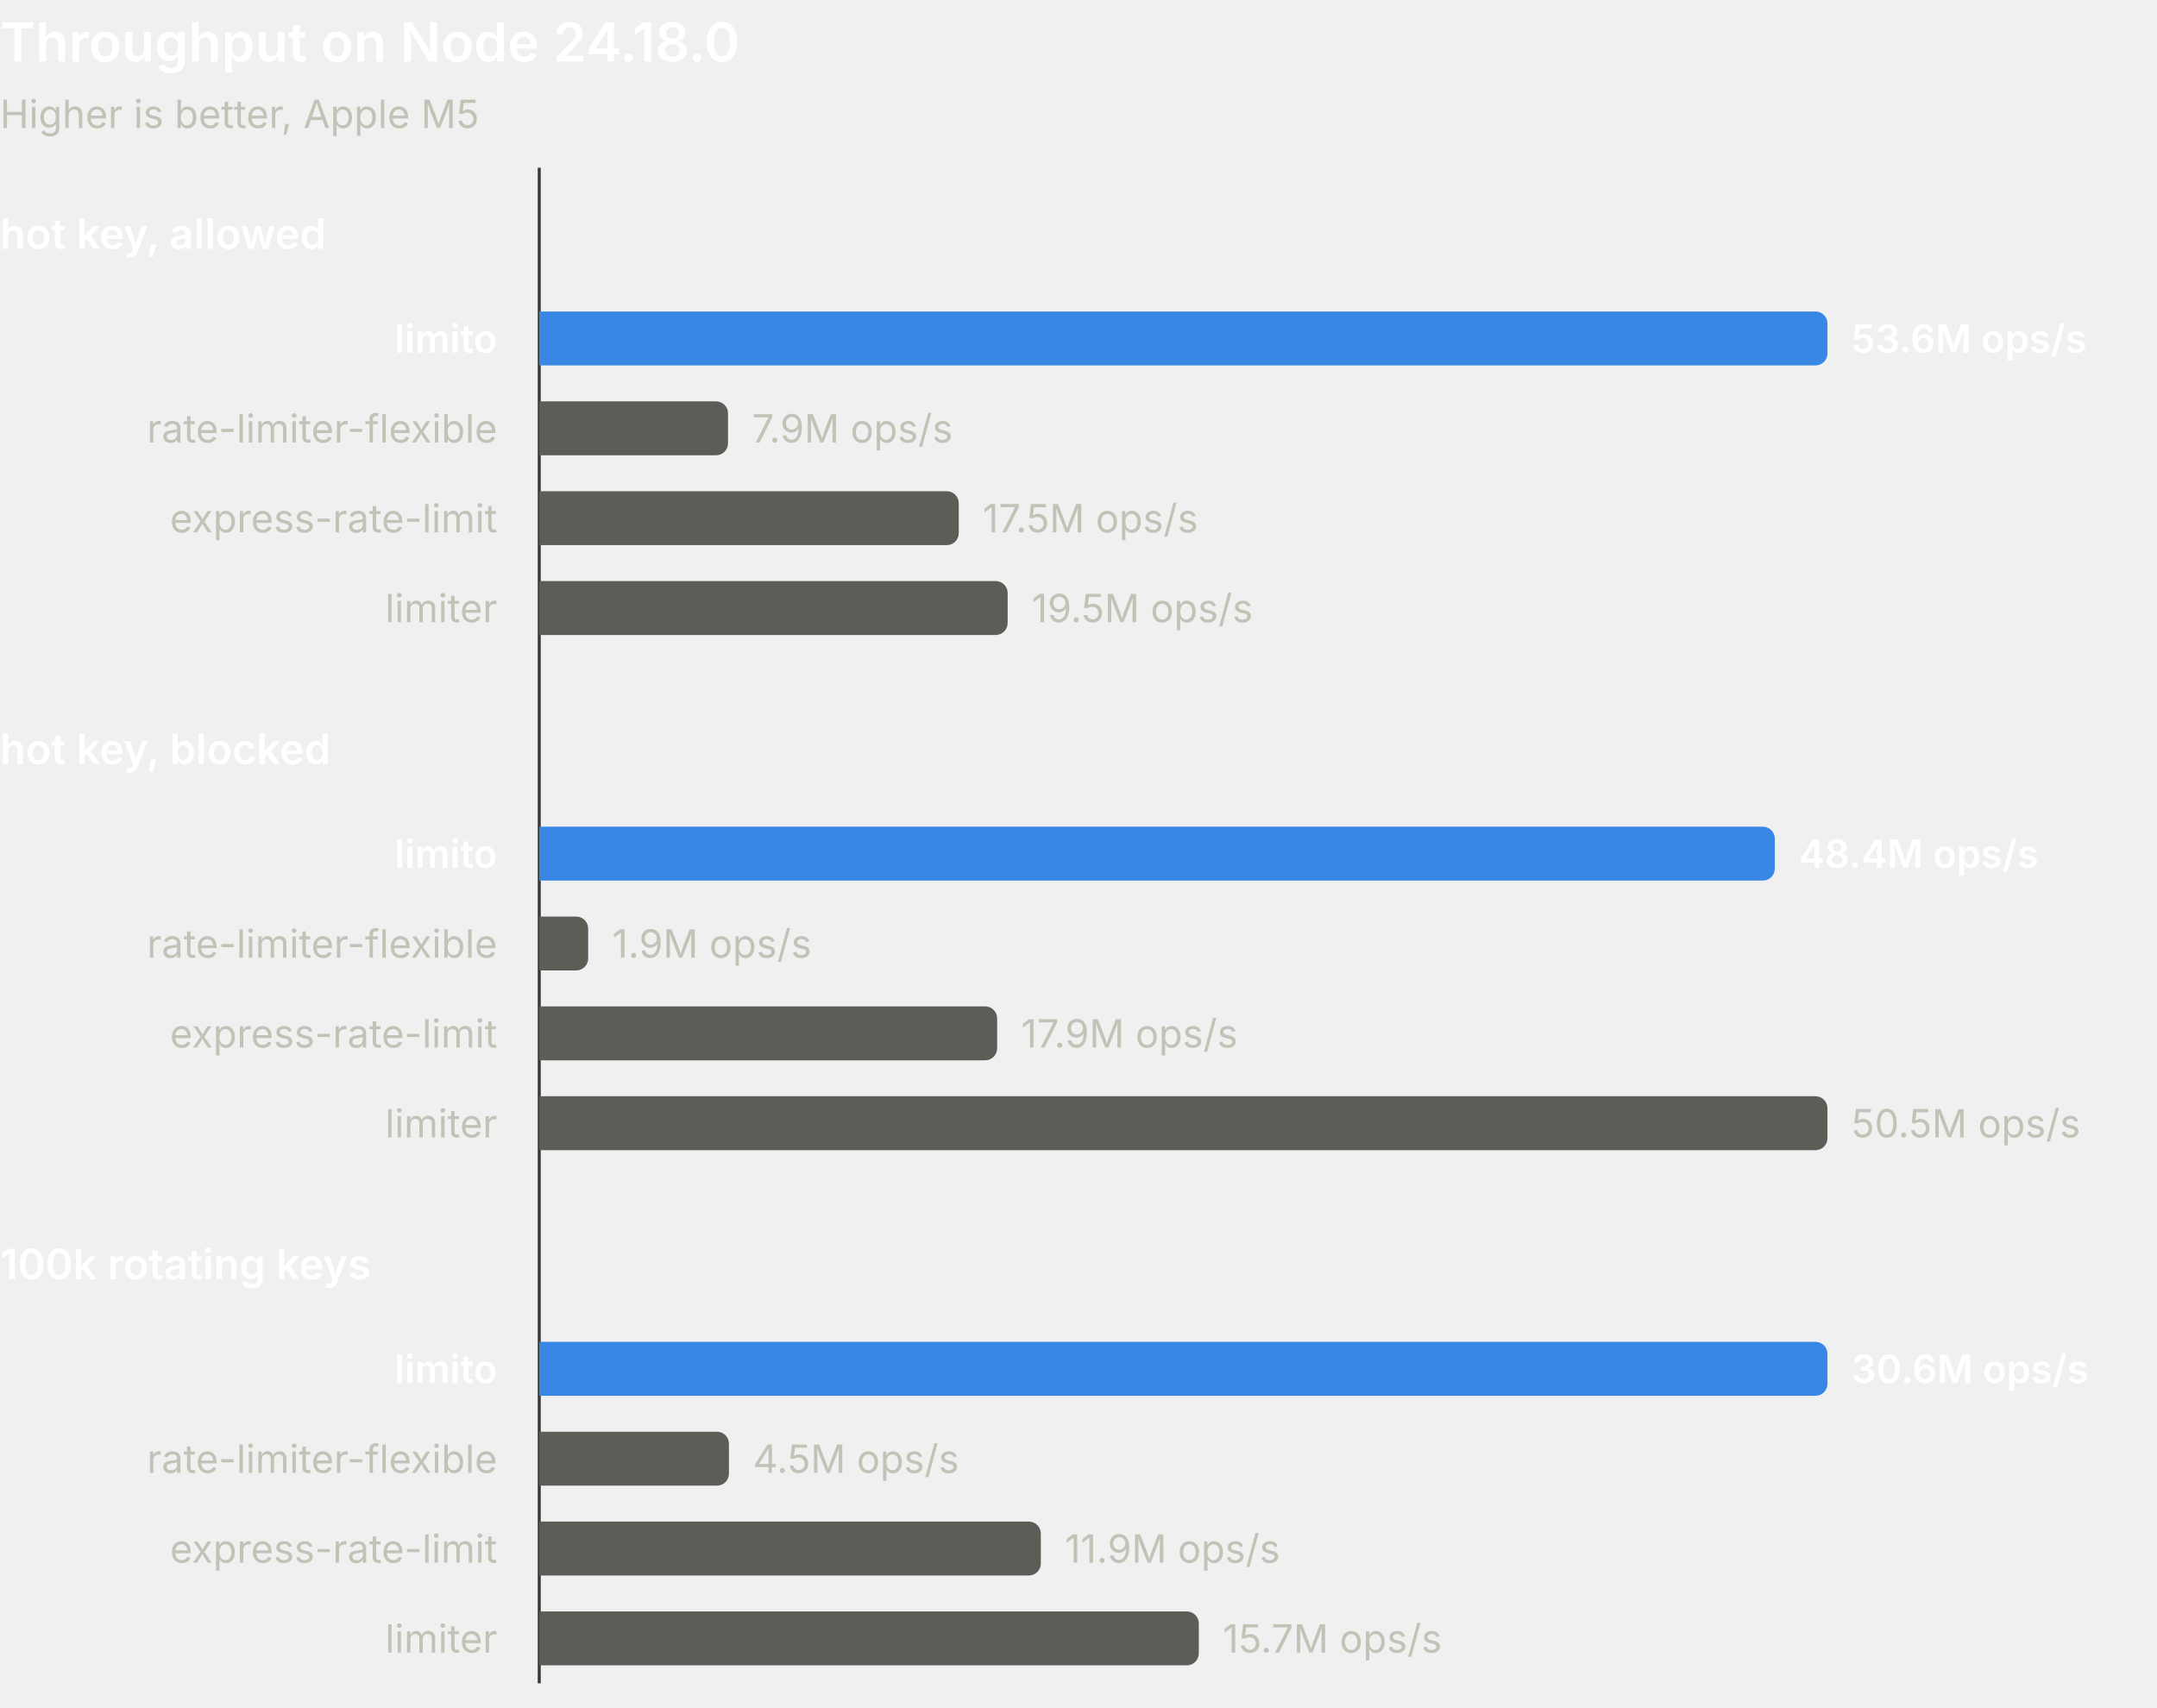
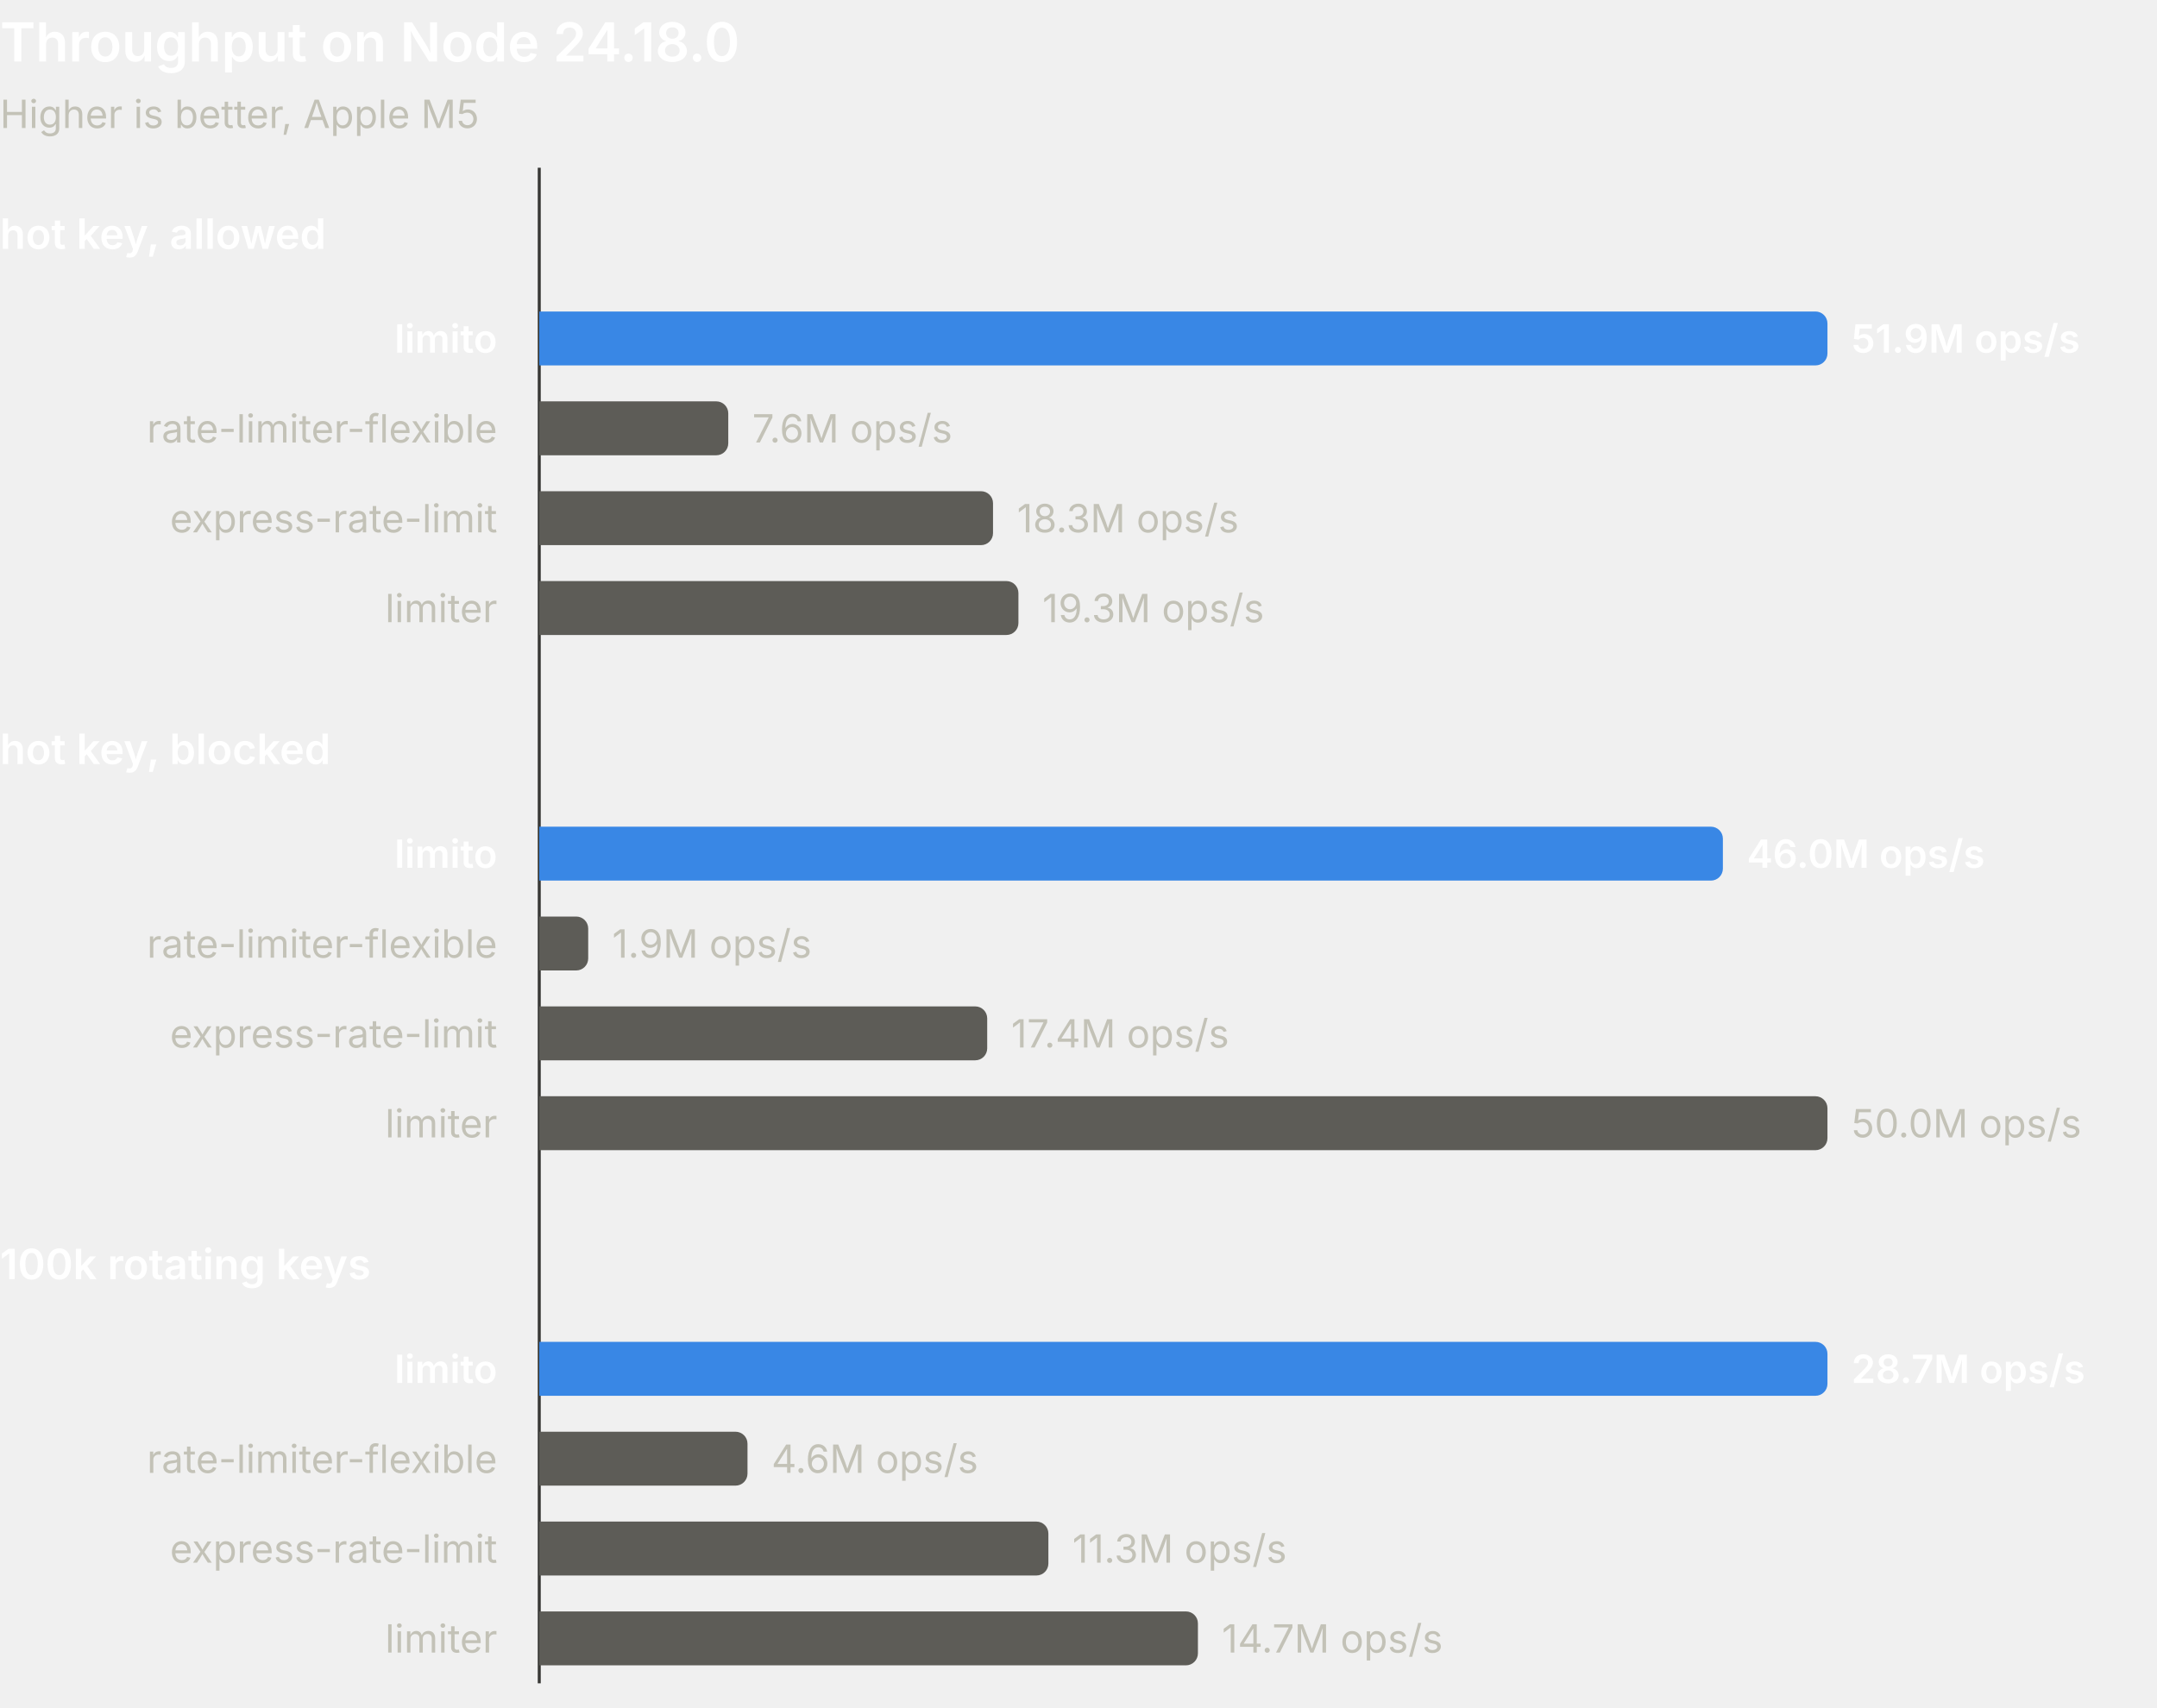
<svg xmlns="http://www.w3.org/2000/svg" width="720" height="570" viewBox="0 0 720 570" font-family="ui-sans-serif,system-ui,-apple-system,'Segoe UI',sans-serif">
  <style>
text{dominant-baseline:central;fill:#c3c2b7;font-size:13px}
.t{fill:#ffffff;font-size:18px;font-weight:600}
.n{font-size:13px}
.h{fill:#ffffff;font-size:14px;font-weight:600}
.v{font-variant-numeric:tabular-nums}
.me{fill:#ffffff;font-weight:600}
</style>
  <text x="0" y="14" class="t">Throughput on Node 24.18.0</text>
  <text x="0" y="38" class="n">Higher is better, Apple M5</text>
  <line x1="180" x2="180" y1="56" y2="562" stroke="#383835" />
  <text x="0" y="78" class="h">hot key, allowed</text>
  <text x="166" y="113" class="l me" text-anchor="end">limito</text>
  <path d="M180 104h426a4 4 0 0 1 4 4v10a4 4 0 0 1-4 4h-426z" fill="#3987e5" />
-   <text x="618" y="113" class="v me">53.6M ops/s</text>
+   <text x="618" y="113" class="v me">51.9M ops/s</text>
  <text x="166" y="143" class="l" text-anchor="end">rate-limiter-flexible</text>
-   <path d="M180 134h59.012a4 4 0 0 1 4 4v10a4 4 0 0 1-4 4h-59.012z" fill="#5d5c57" />
-   <text x="251.012" y="143" class="v">7.9M ops/s</text>
+   <path d="M180 134h59.096a4 4 0 0 1 4 4v10a4 4 0 0 1-4 4h-59.096z" fill="#5d5c57" />
+   <text x="251.096" y="143" class="v">7.6M ops/s</text>
  <text x="166" y="173" class="l" text-anchor="end">express-rate-limit</text>
-   <path d="M180 164h136.03a4 4 0 0 1 4 4v10a4 4 0 0 1-4 4h-136.03z" fill="#5d5c57" />
-   <text x="328.03" y="173" class="v">17.5M ops/s</text>
+   <path d="M180 164h147.468a4 4 0 0 1 4 4v10a4 4 0 0 1-4 4h-147.468z" fill="#5d5c57" />
+   <text x="339.468" y="173" class="v">18.3M ops/s</text>
  <text x="166" y="203" class="l" text-anchor="end">limiter</text>
-   <path d="M180 194h152.351a4 4 0 0 1 4 4v10a4 4 0 0 1-4 4h-152.351z" fill="#5d5c57" />
-   <text x="344.351" y="203" class="v">19.5M ops/s</text>
+   <path d="M180 194h155.949a4 4 0 0 1 4 4v10a4 4 0 0 1-4 4h-155.949z" fill="#5d5c57" />
+   <text x="347.949" y="203" class="v">19.3M ops/s</text>
  <text x="0" y="250" class="h">hot key, blocked</text>
  <text x="166" y="285" class="l me" text-anchor="end">limito</text>
-   <path d="M180 276h408.432a4 4 0 0 1 4 4v10a4 4 0 0 1-4 4h-408.432z" fill="#3987e5" />
-   <text x="600.432" y="285" class="v me">48.4M ops/s</text>
+   <path d="M180 276h391.094a4 4 0 0 1 4 4v10a4 4 0 0 1-4 4h-391.094z" fill="#3987e5" />
+   <text x="583.094" y="285" class="v me">46.0M ops/s</text>
  <text x="166" y="315" class="l" text-anchor="end">rate-limiter-flexible</text>
-   <path d="M180 306h12.326a4 4 0 0 1 4 4v10a4 4 0 0 1-4 4h-12.326z" fill="#5d5c57" />
-   <text x="204.326" y="315" class="v">1.9M ops/s</text>
+   <path d="M180 306h12.341a4 4 0 0 1 4 4v10a4 4 0 0 1-4 4h-12.341z" fill="#5d5c57" />
+   <text x="204.341" y="315" class="v">1.9M ops/s</text>
  <text x="166" y="345" class="l" text-anchor="end">express-rate-limit</text>
-   <path d="M180 336h148.848a4 4 0 0 1 4 4v10a4 4 0 0 1-4 4h-148.848z" fill="#5d5c57" />
-   <text x="340.848" y="345" class="v">17.9M ops/s</text>
+   <path d="M180 336h145.527a4 4 0 0 1 4 4v10a4 4 0 0 1-4 4h-145.527z" fill="#5d5c57" />
+   <text x="337.527" y="345" class="v">17.4M ops/s</text>
  <text x="166" y="375" class="l" text-anchor="end">limiter</text>
  <path d="M180 366h426a4 4 0 0 1 4 4v10a4 4 0 0 1-4 4h-426z" fill="#5d5c57" />
-   <text x="618" y="375" class="v">50.5M ops/s</text>
+   <text x="618" y="375" class="v">50.0M ops/s</text>
  <text x="0" y="422" class="h">100k rotating keys</text>
  <text x="166" y="457" class="l me" text-anchor="end">limito</text>
  <path d="M180 448h426a4 4 0 0 1 4 4v10a4 4 0 0 1-4 4h-426z" fill="#3987e5" />
-   <text x="618" y="457" class="v me">30.6M ops/s</text>
+   <text x="618" y="457" class="v me">28.7M ops/s</text>
  <text x="166" y="487" class="l" text-anchor="end">rate-limiter-flexible</text>
-   <path d="M180 478h59.32a4 4 0 0 1 4 4v10a4 4 0 0 1-4 4h-59.32z" fill="#5d5c57" />
-   <text x="251.32" y="487" class="v">4.5M ops/s</text>
+   <path d="M180 478h65.511a4 4 0 0 1 4 4v10a4 4 0 0 1-4 4h-65.511z" fill="#5d5c57" />
+   <text x="257.511" y="487" class="v">4.6M ops/s</text>
  <text x="166" y="517" class="l" text-anchor="end">express-rate-limit</text>
-   <path d="M180 508h163.426a4 4 0 0 1 4 4v10a4 4 0 0 1-4 4h-163.426z" fill="#5d5c57" />
-   <text x="355.426" y="517" class="v">11.9M ops/s</text>
+   <path d="M180 508h165.948a4 4 0 0 1 4 4v10a4 4 0 0 1-4 4h-165.948z" fill="#5d5c57" />
+   <text x="357.948" y="517" class="v">11.3M ops/s</text>
  <text x="166" y="547" class="l" text-anchor="end">limiter</text>
-   <path d="M180 538h216.157a4 4 0 0 1 4 4v10a4 4 0 0 1-4 4h-216.157z" fill="#5d5c57" />
-   <text x="408.157" y="547" class="v">15.7M ops/s</text>
+   <path d="M180 538h215.863a4 4 0 0 1 4 4v10a4 4 0 0 1-4 4h-215.863z" fill="#5d5c57" />
+   <text x="407.863" y="547" class="v">14.7M ops/s</text>
</svg>
